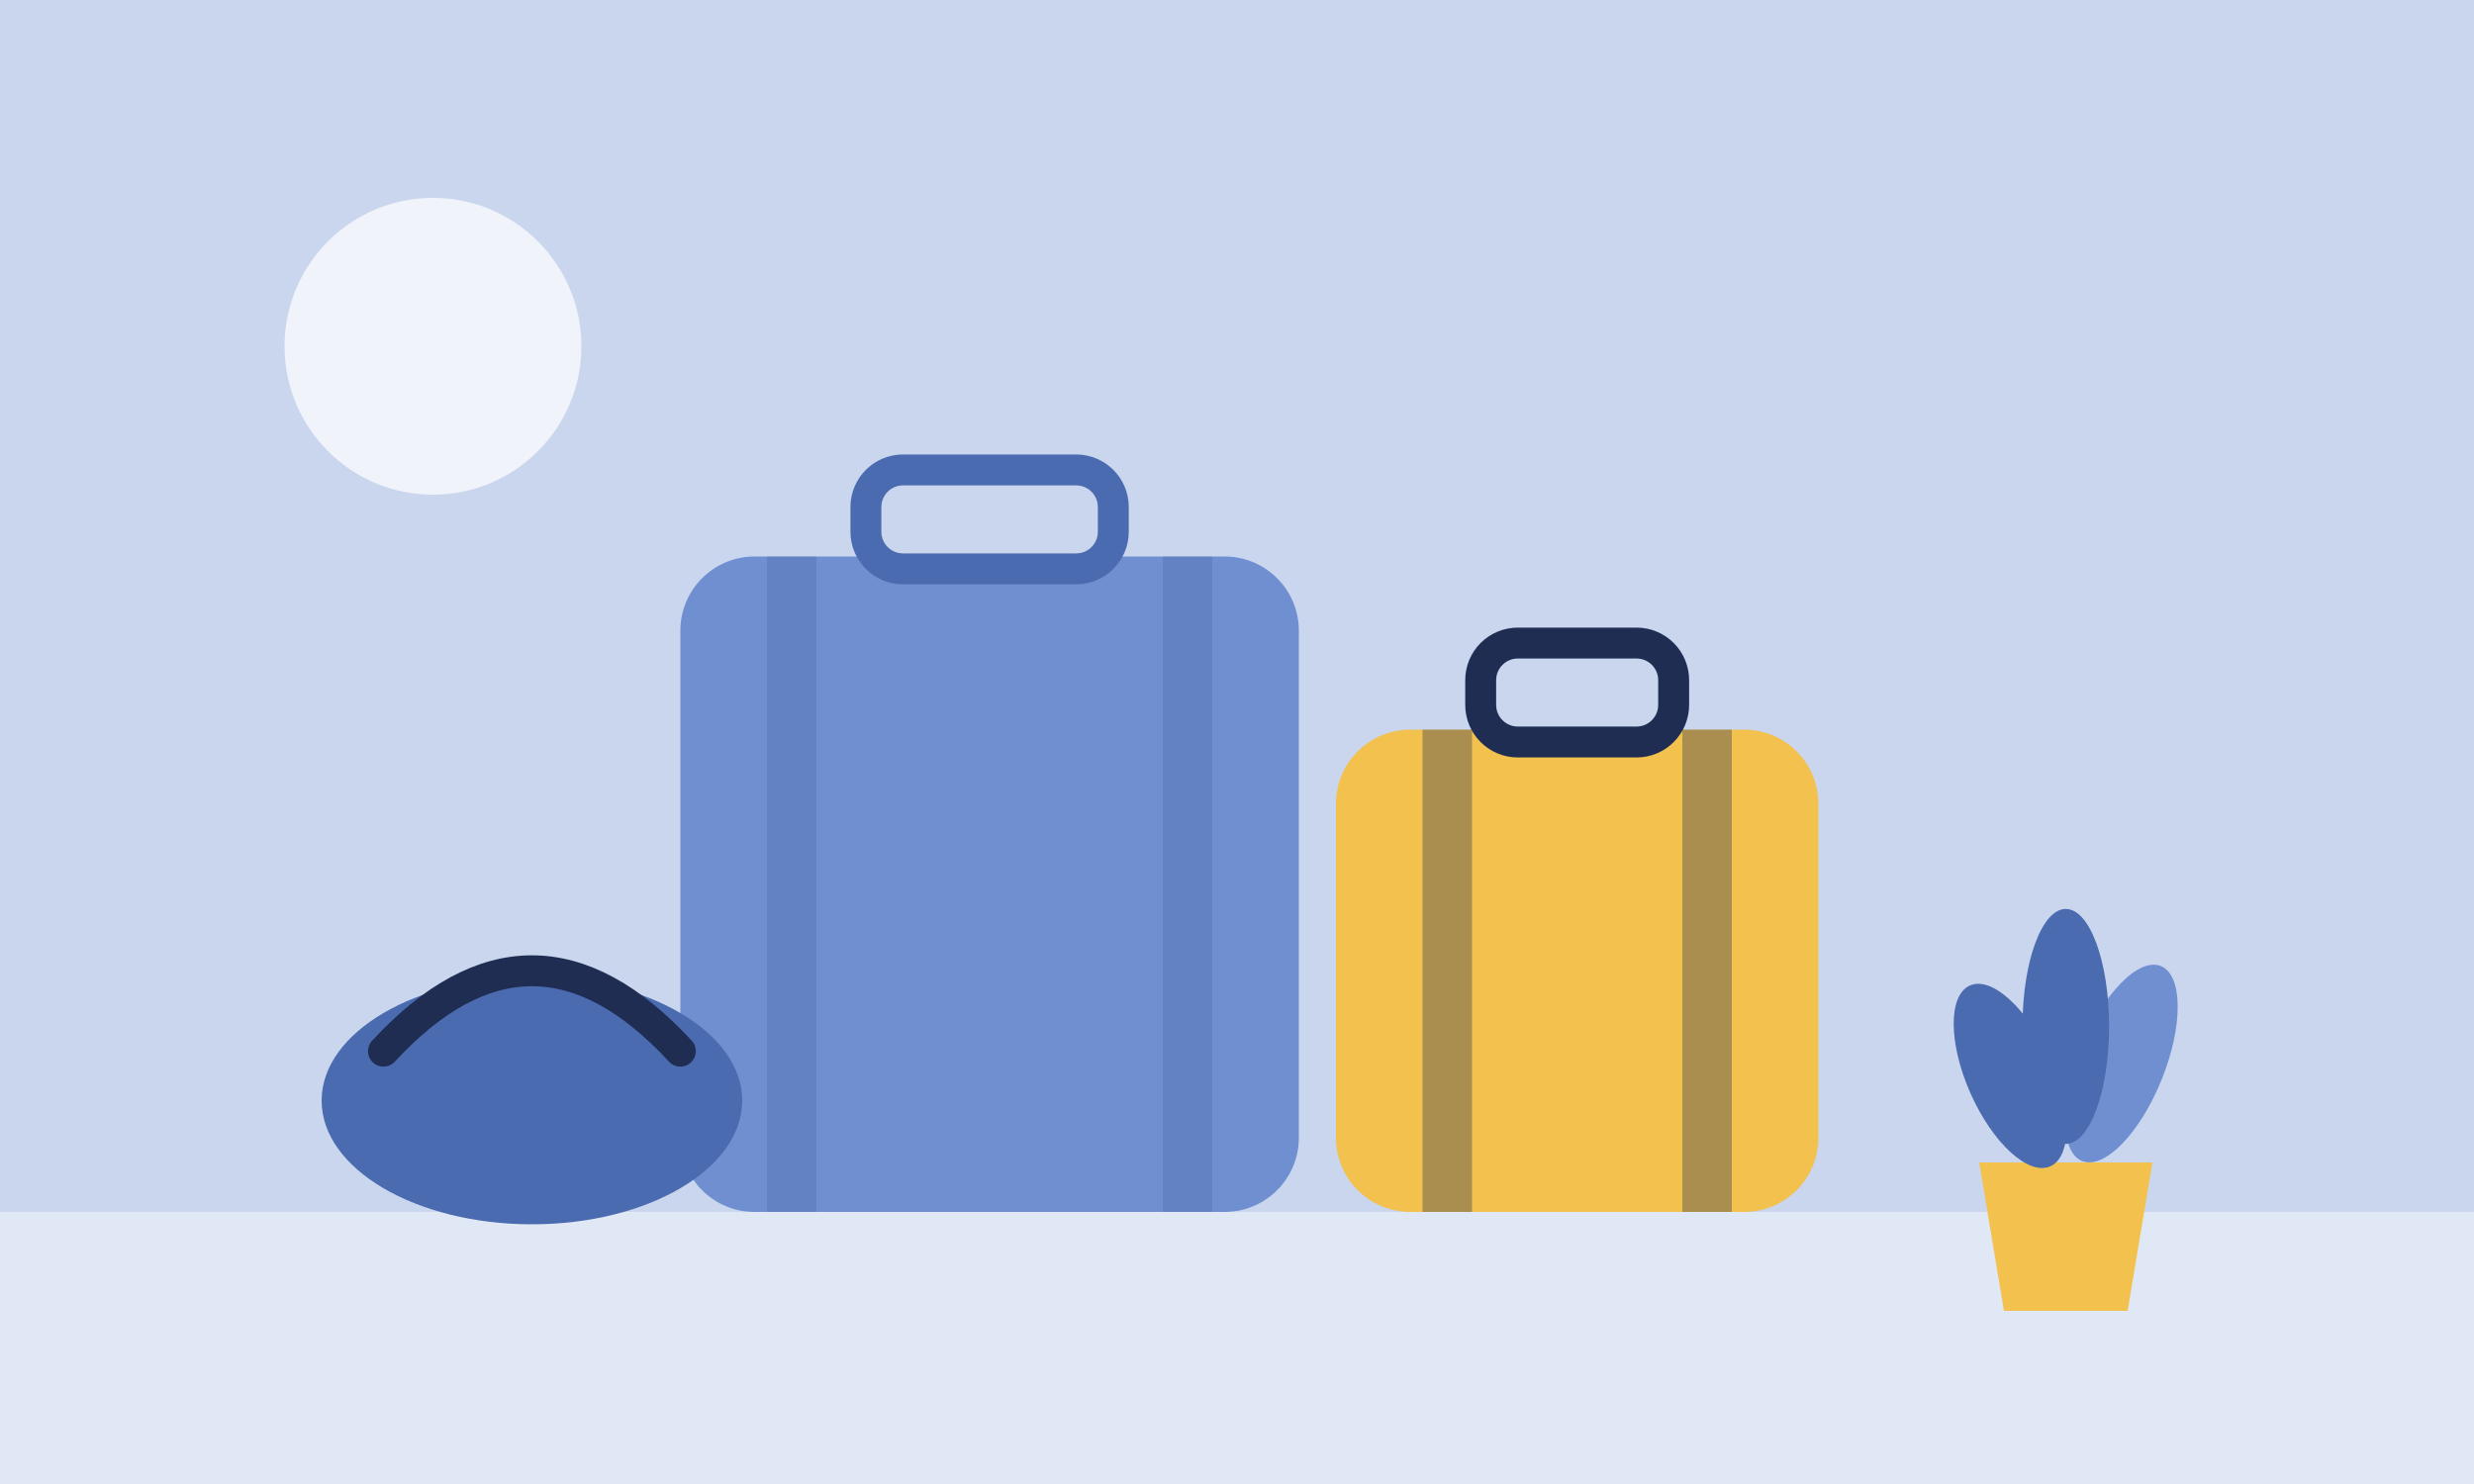
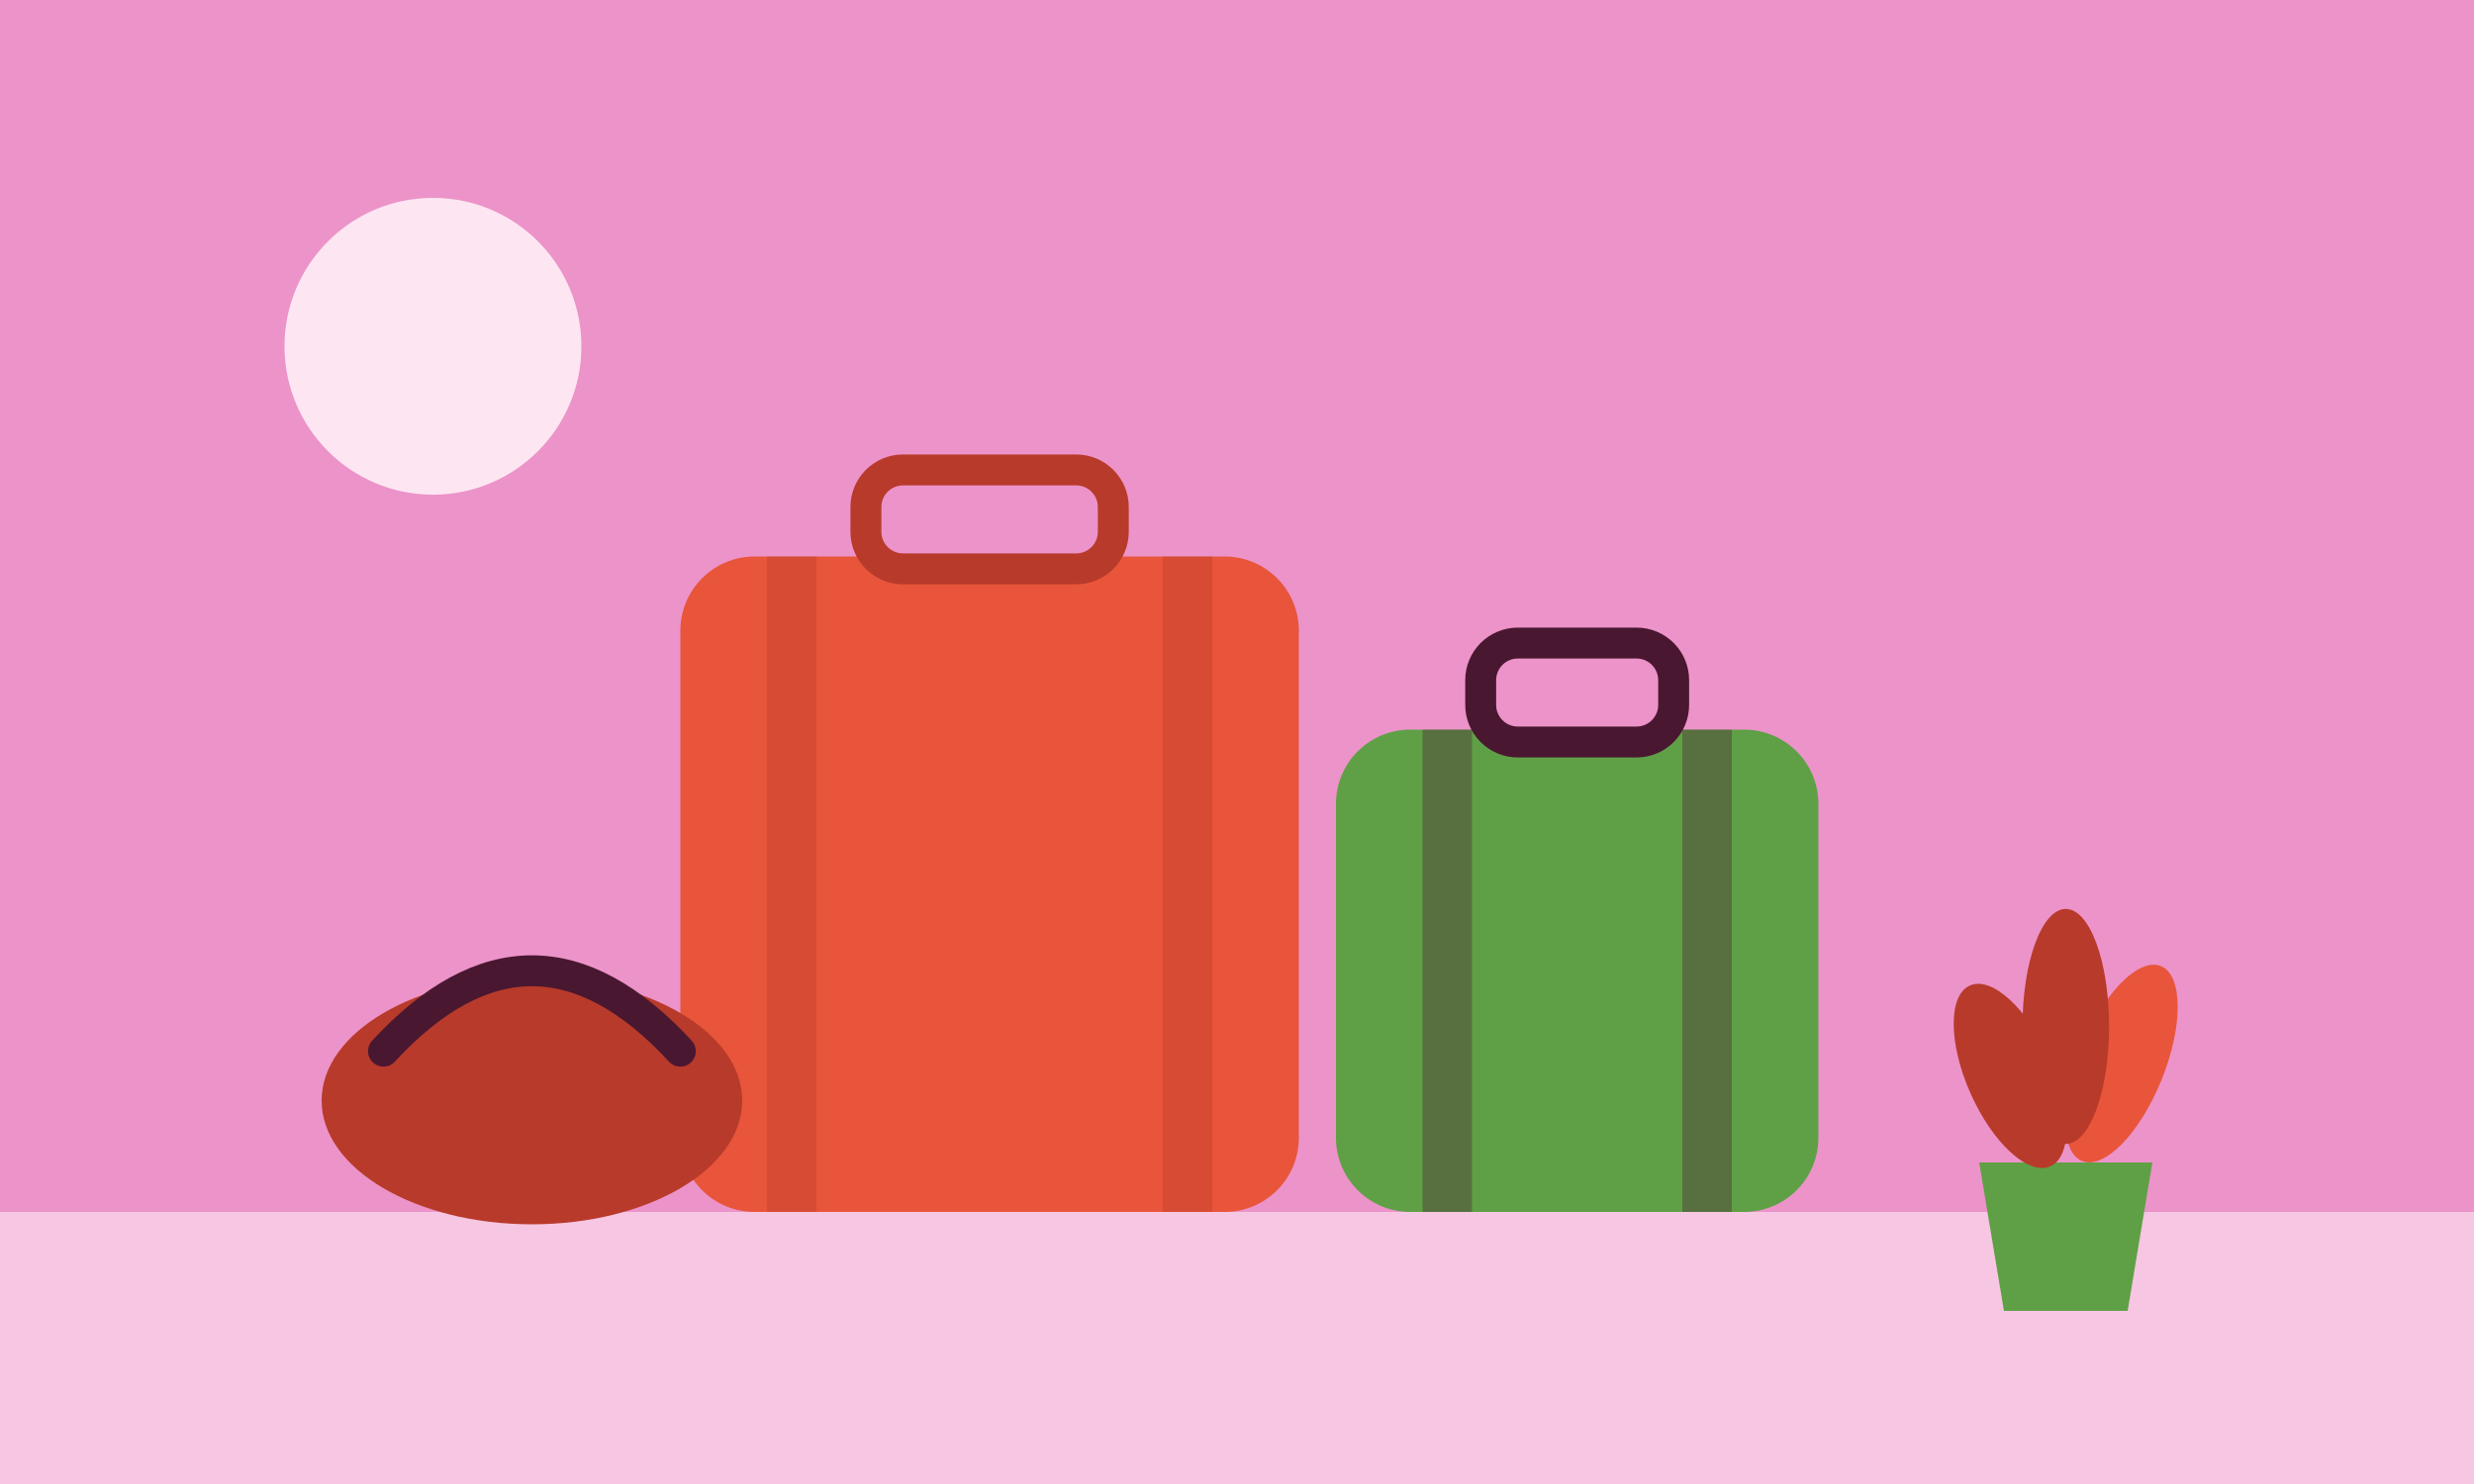
<svg xmlns="http://www.w3.org/2000/svg" viewBox="0 0 400 240" preserveAspectRatio="xMidYMid slice">
-   <rect width="400" height="240" fill="#c9d6ee" />
-   <circle cx="70" cy="56" r="24" fill="#f4f6fb" opacity=".9" />
-   <rect x="0" y="196" width="400" height="44" fill="#f4f6fb" opacity=".55" />
-   <rect x="110" y="90" width="100" height="106" rx="12" fill="#6f8fd0" />
-   <rect x="140.0" y="76" width="40.0" height="16" rx="6" fill="none" stroke="#4a6bb0" stroke-width="5" />
-   <rect x="124" y="90" width="8" height="106" fill="#4a6bb0" opacity=".35" />
-   <rect x="188" y="90" width="8" height="106" fill="#4a6bb0" opacity=".35" />
-   <rect x="216" y="118" width="78" height="78" rx="12" fill="#f2c14e" />
-   <rect x="239.4" y="104" width="31.2" height="16" rx="6" fill="none" stroke="#1f2d52" stroke-width="5" />
-   <rect x="230" y="118" width="8" height="78" fill="#1f2d52" opacity=".35" />
-   <rect x="272" y="118" width="8" height="78" fill="#1f2d52" opacity=".35" />
-   <ellipse cx="86" cy="178" rx="34" ry="20" fill="#4a6bb0" />
-   <path d="M62 170 q24 -26 48 0" fill="none" stroke="#1f2d52" stroke-width="5" stroke-linecap="round" />
-   <path d="M320 188 h28 l-4 24 h-20z" fill="#f2c14e" />
-   <ellipse cx="325" cy="174" rx="7" ry="16" fill="#4a6bb0" transform="rotate(-24 325 174)" />
-   <ellipse cx="343" cy="172" rx="7" ry="17" fill="#6f8fd0" transform="rotate(22 343 172)" />
-   <ellipse cx="334" cy="166" rx="7" ry="19" fill="#4a6bb0" />
+   <rect width="400" height="240" fill="#ec93c9" />
+   <circle cx="70" cy="56" r="24" fill="#fff0f6" opacity=".9" />
+   <rect x="0" y="196" width="400" height="44" fill="#fff0f6" opacity=".55" />
+   <rect x="110" y="90" width="100" height="106" rx="12" fill="#e8553a" />
+   <rect x="140.0" y="76" width="40.0" height="16" rx="6" fill="none" stroke="#b83a2a" stroke-width="5" />
+   <rect x="124" y="90" width="8" height="106" fill="#b83a2a" opacity=".35" />
+   <rect x="188" y="90" width="8" height="106" fill="#b83a2a" opacity=".35" />
+   <rect x="216" y="118" width="78" height="78" rx="12" fill="#5fa046" />
+   <rect x="239.4" y="104" width="31.2" height="16" rx="6" fill="none" stroke="#4a1730" stroke-width="5" />
+   <rect x="230" y="118" width="8" height="78" fill="#4a1730" opacity=".35" />
+   <rect x="272" y="118" width="8" height="78" fill="#4a1730" opacity=".35" />
+   <ellipse cx="86" cy="178" rx="34" ry="20" fill="#b83a2a" />
+   <path d="M62 170 q24 -26 48 0" fill="none" stroke="#4a1730" stroke-width="5" stroke-linecap="round" />
+   <path d="M320 188 h28 l-4 24 h-20z" fill="#5fa046" />
+   <ellipse cx="325" cy="174" rx="7" ry="16" fill="#b83a2a" transform="rotate(-24 325 174)" />
+   <ellipse cx="343" cy="172" rx="7" ry="17" fill="#e8553a" transform="rotate(22 343 172)" />
+   <ellipse cx="334" cy="166" rx="7" ry="19" fill="#b83a2a" />
</svg>
